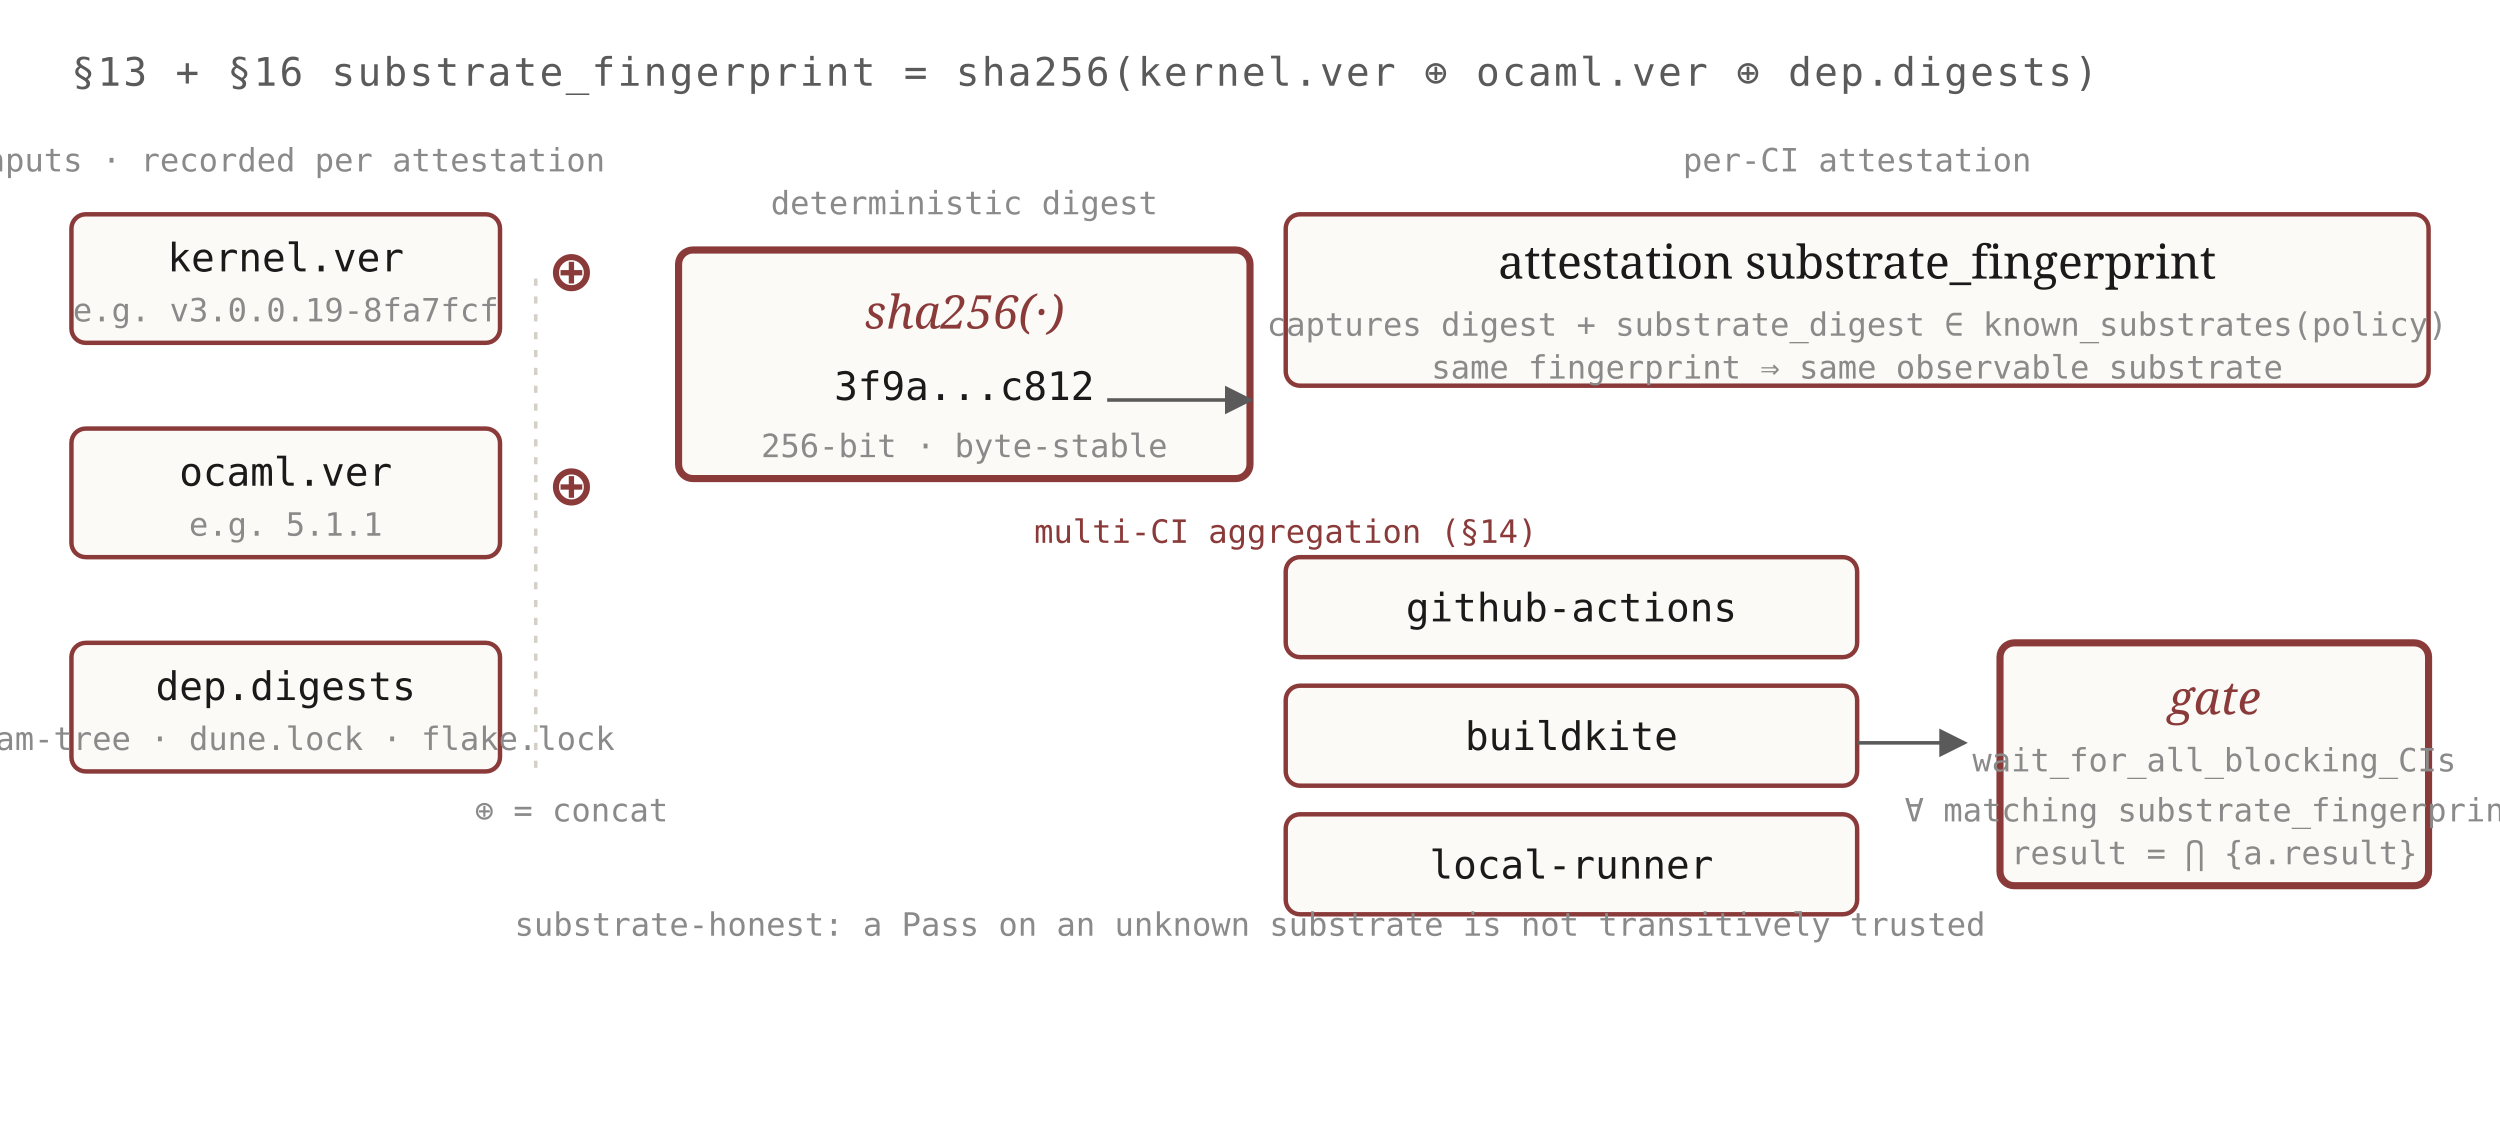
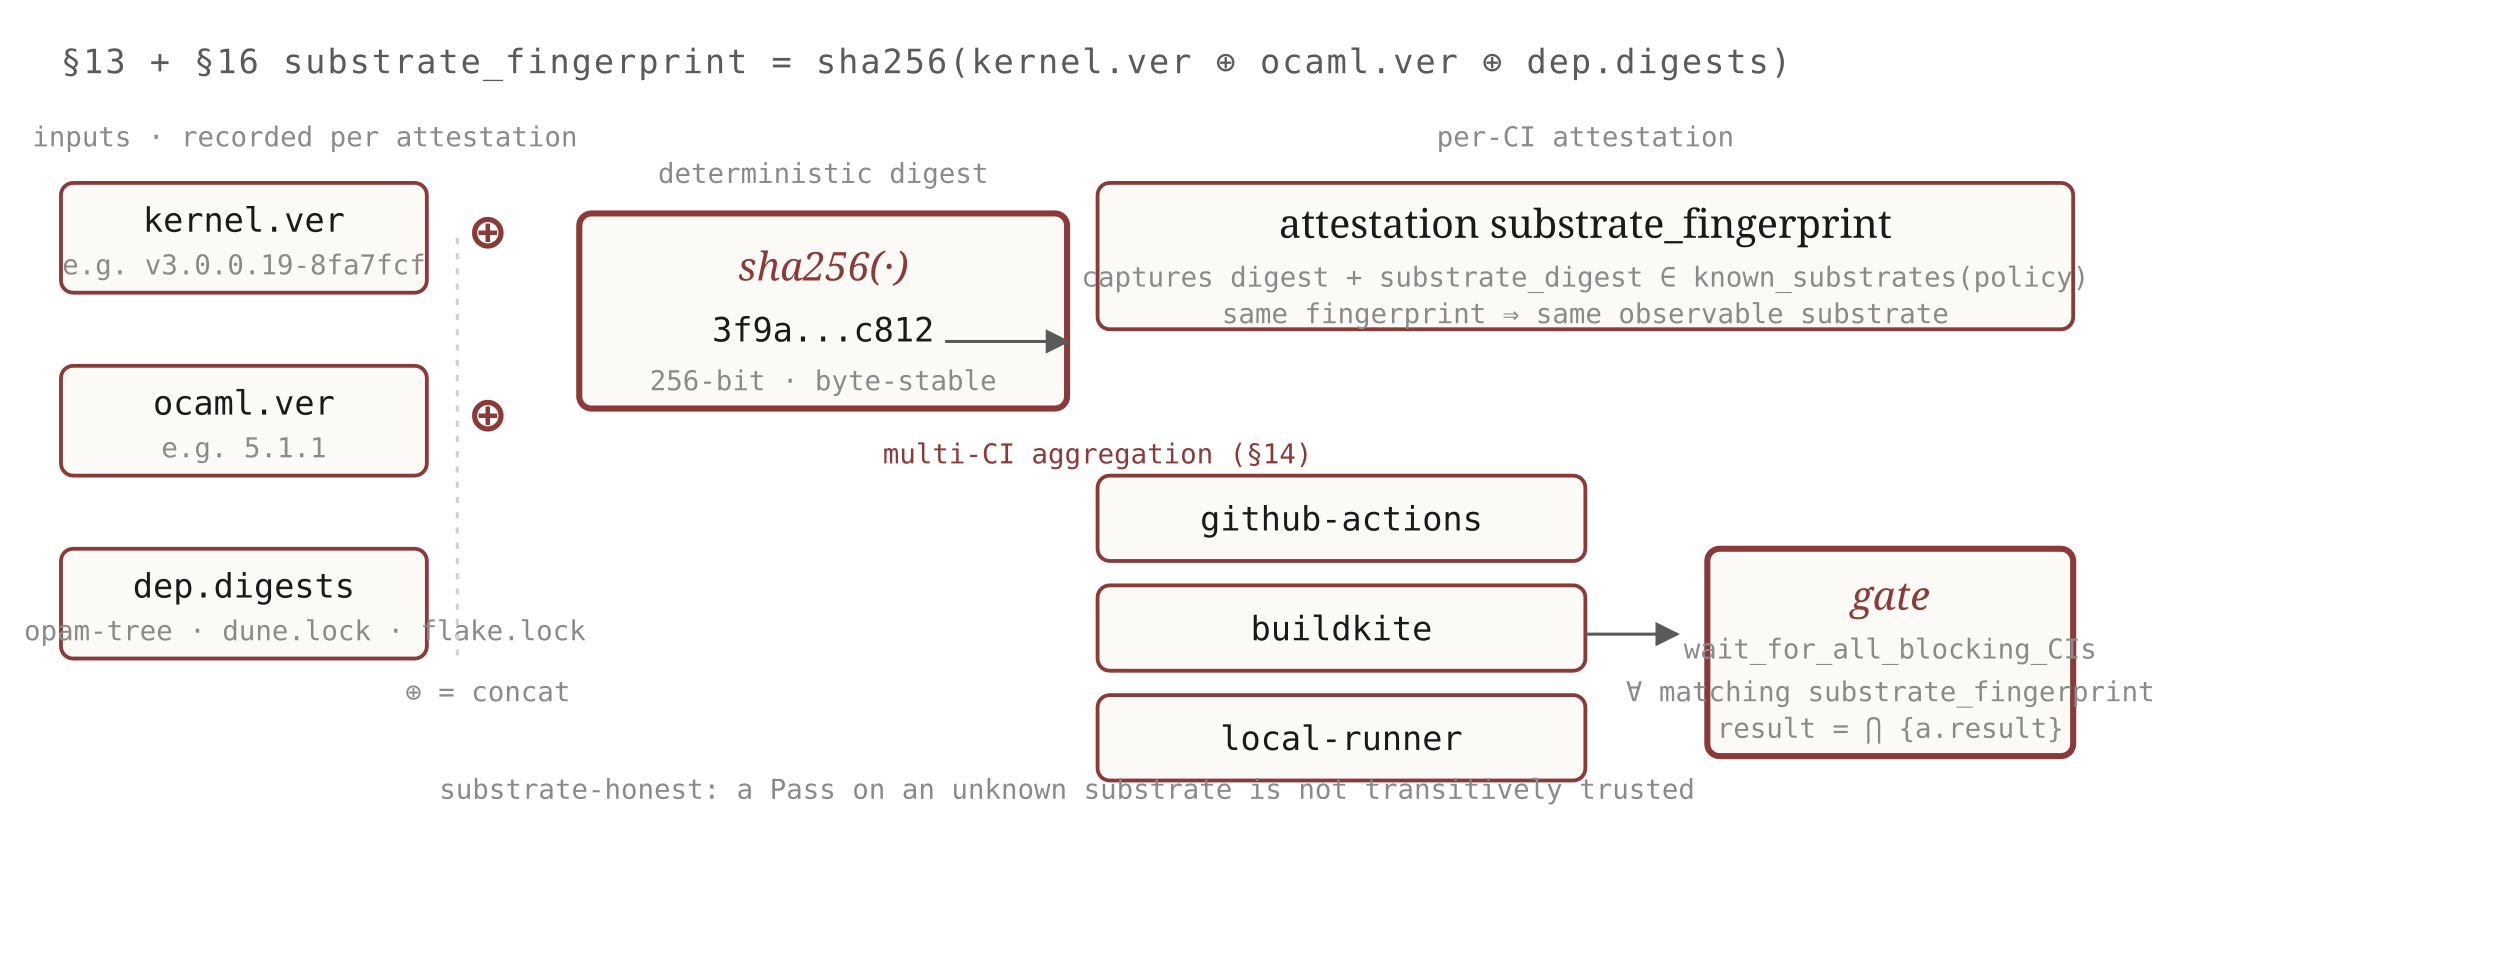
- <svg xmlns="http://www.w3.org/2000/svg" viewBox="0 0 700 320" role="img" aria-labelledby="sf-title" preserveAspectRatio="xMidYMid meet">
+ <svg xmlns="http://www.w3.org/2000/svg" viewBox="0 0 820 320" role="img" aria-labelledby="sf-title" preserveAspectRatio="xMidYMid meet">
  <defs>
    <style>
      .sf-box { fill: #fbfaf6; stroke: #8b3a3a; stroke-width: 1.25; }
      .sf-box-emph { fill: #fbfaf6; stroke: #8b3a3a; stroke-width: 2; }
      .sf-text { font-family: Georgia, "Iowan Old Style", serif; font-size: 13px; fill: #1a1a1a; text-anchor: middle; }
      .sf-text-mono { font-family: "SF Mono", Menlo, Consolas, monospace; font-size: 11px; fill: #1a1a1a; text-anchor: middle; }
      .sf-text-emph { font-family: Georgia, "Iowan Old Style", serif; font-size: 13px; fill: #8b3a3a; text-anchor: middle; font-style: italic; }
      .sf-arrow { stroke: #5a5a5a; stroke-width: 1; fill: none; }
      .sf-label { font-family: "SF Mono", Menlo, Consolas, monospace; font-size: 9px; fill: #8a8a8a; text-anchor: middle; }
      .sf-emph-label { font-family: "SF Mono", Menlo, Consolas, monospace; font-size: 9px; fill: #8b3a3a; text-anchor: middle; }
      .sf-op { font-family: "SF Mono", Menlo, Consolas, monospace; font-size: 18px; fill: #8b3a3a; text-anchor: middle; font-weight: 600; }
      .sf-section { font-family: "SF Mono", Menlo, Consolas, monospace; font-size: 11px; fill: #5a5a5a; letter-spacing: 0.06em; text-anchor: start; }
    </style>
    <marker id="sf-arrow-head" markerWidth="8" markerHeight="8" refX="7" refY="4" orient="auto">
      <path d="M0,0 L8,4 L0,8 z" fill="#5a5a5a" />
    </marker>
  </defs>
  <text class="sf-section" x="20" y="24">§13 + §16  substrate_fingerprint = sha256(kernel.ver ⊕ ocaml.ver ⊕ dep.digests)</text>
  <g transform="translate(20, 60)">
-     <text class="sf-label" x="60" y="-12">inputs · recorded per attestation</text>
+     <text class="sf-label" x="80" y="-12">inputs · recorded per attestation</text>
    <g transform="translate(0, 0)">
      <rect class="sf-box" x="0" y="0" width="120" height="36" rx="4" />
      <text class="sf-text-mono" x="60" y="16">kernel.ver</text>
      <text class="sf-label" x="60" y="30">e.g. v3.0.0.19-8fa7fcf</text>
    </g>
    <g transform="translate(0, 60)">
      <rect class="sf-box" x="0" y="0" width="120" height="36" rx="4" />
      <text class="sf-text-mono" x="60" y="16">ocaml.ver</text>
      <text class="sf-label" x="60" y="30">e.g. 5.1.1</text>
    </g>
    <g transform="translate(0, 120)">
      <rect class="sf-box" x="0" y="0" width="120" height="36" rx="4" />
      <text class="sf-text-mono" x="60" y="16">dep.digests</text>
-       <text class="sf-label" x="60" y="30">opam-tree · dune.lock · flake.lock</text>
+       <text class="sf-label" x="80" y="30">opam-tree · dune.lock · flake.lock</text>
    </g>
  </g>
  <g transform="translate(150, 60)">
    <text class="sf-op" x="10" y="22">⊕</text>
    <text class="sf-op" x="10" y="82">⊕</text>
    <line x1="0" y1="18" x2="0" y2="156" stroke="#d4d0c8" stroke-width="1" stroke-dasharray="2 3" />
    <text class="sf-label" x="10" y="170">⊕ = concat</text>
  </g>
  <g transform="translate(190, 70)">
    <text class="sf-label" x="80" y="-10">deterministic digest</text>
    <rect class="sf-box-emph" x="0" y="0" width="160" height="64" rx="4" />
    <text class="sf-text-emph" x="80" y="22">sha256(·)</text>
    <text class="sf-text-mono" x="80" y="42" font-size="9" fill="#5a5a5a">3f9a...c812</text>
    <text class="sf-label" x="80" y="58">256-bit · byte-stable</text>
  </g>
  <path class="sf-arrow" d="M310,112 L350,112" marker-end="url(#sf-arrow-head)" />
  <g transform="translate(360, 60)">
    <text class="sf-label" x="160" y="-12">per-CI attestation</text>
    <g transform="translate(0, 0)">
      <rect class="sf-box" x="0" y="0" width="320" height="48" rx="4" />
      <text class="sf-text" x="160" y="18">attestation substrate_fingerprint</text>
      <text class="sf-label" x="160" y="34">captures digest + substrate_digest ∈ known_substrates(policy)</text>
      <text class="sf-label" x="160" y="46">same fingerprint ⇒ same observable substrate</text>
    </g>
    <g transform="translate(0, 96)">
      <text class="sf-emph-label" x="0" y="-4">multi-CI aggregation (§14)</text>
      <g transform="translate(0, 0)">
        <rect class="sf-box" x="0" y="0" width="160" height="28" rx="4" />
        <text class="sf-text-mono" x="80" y="18" font-size="10">github-actions</text>
      </g>
      <g transform="translate(0, 36)">
        <rect class="sf-box" x="0" y="0" width="160" height="28" rx="4" />
        <text class="sf-text-mono" x="80" y="18" font-size="10">buildkite</text>
      </g>
      <g transform="translate(0, 72)">
        <rect class="sf-box" x="0" y="0" width="160" height="28" rx="4" />
        <text class="sf-text-mono" x="80" y="18" font-size="10">local-runner</text>
      </g>
      <path class="sf-arrow" d="M160,52 L190,52" marker-end="url(#sf-arrow-head)" />
      <g transform="translate(200, 24)">
        <rect class="sf-box-emph" x="0" y="0" width="120" height="68" rx="4" />
        <text class="sf-text-emph" x="60" y="20">gate</text>
        <text class="sf-label" x="60" y="36">wait_for_all_blocking_CIs</text>
        <text class="sf-label" x="60" y="50">∀ matching substrate_fingerprint</text>
        <text class="sf-label" x="60" y="62">result = ⋂ {a.result}</text>
      </g>
    </g>
  </g>
  <text class="sf-label" x="350" y="262" text-anchor="middle">substrate-honest: a Pass on an unknown substrate is not transitively trusted</text>
</svg>
